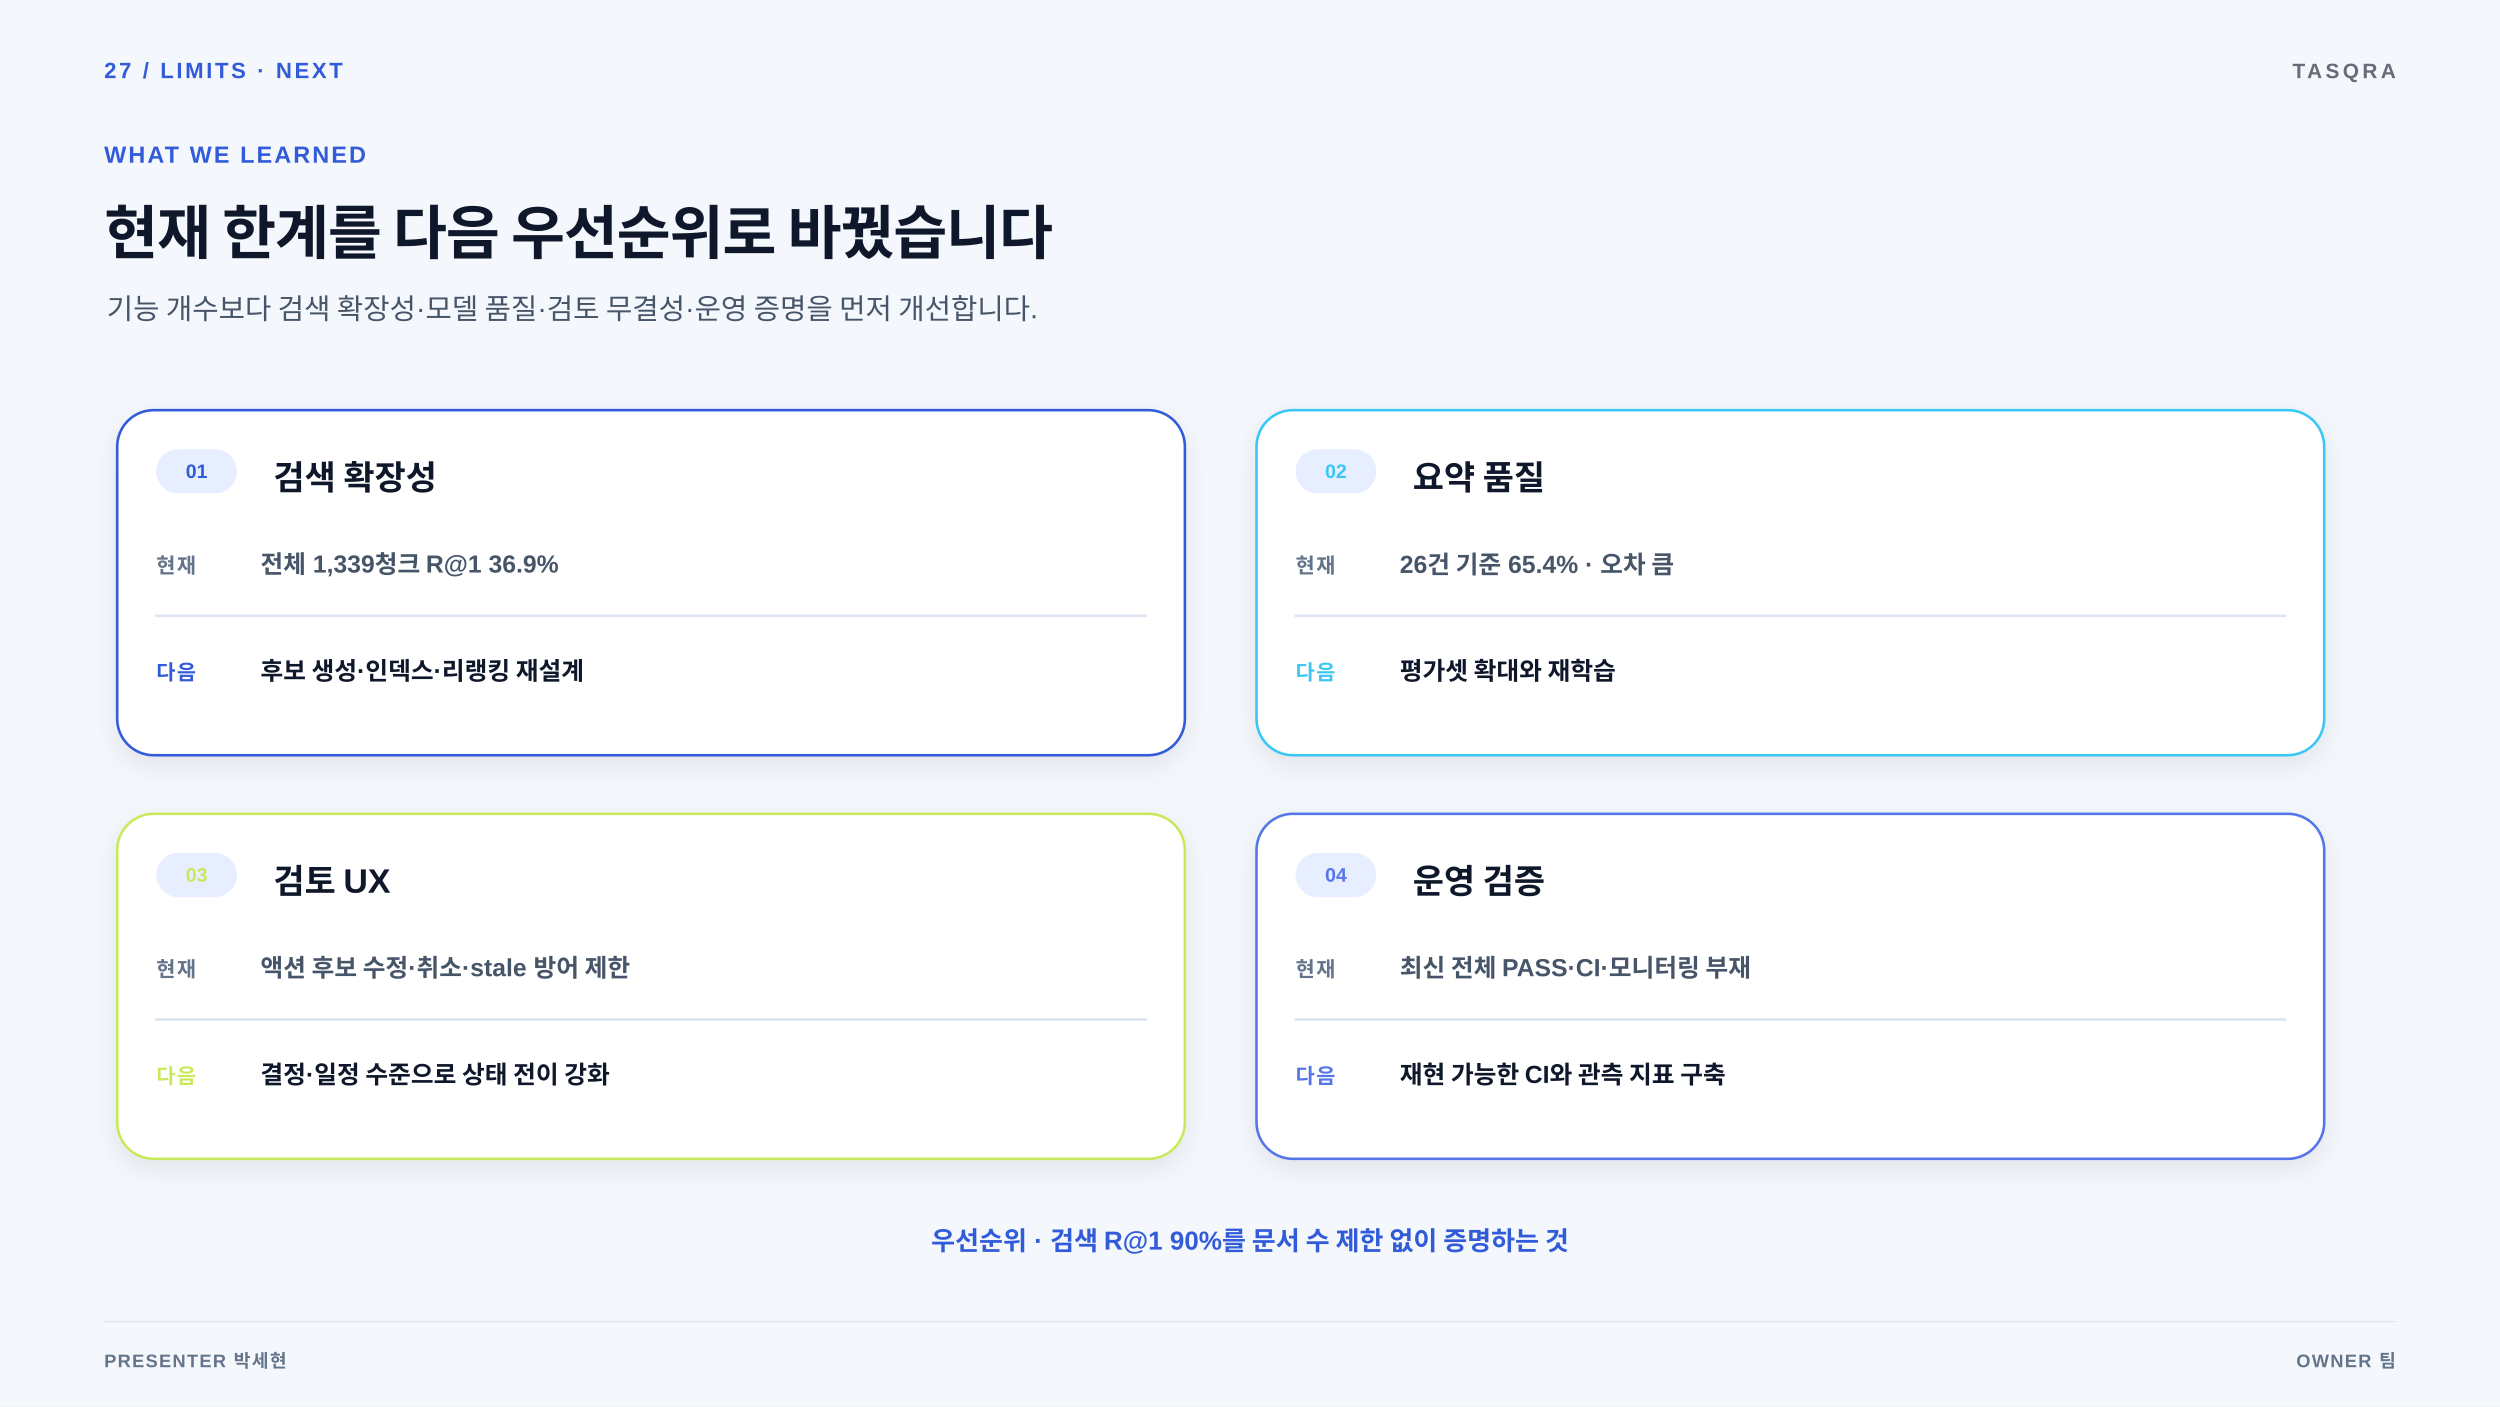
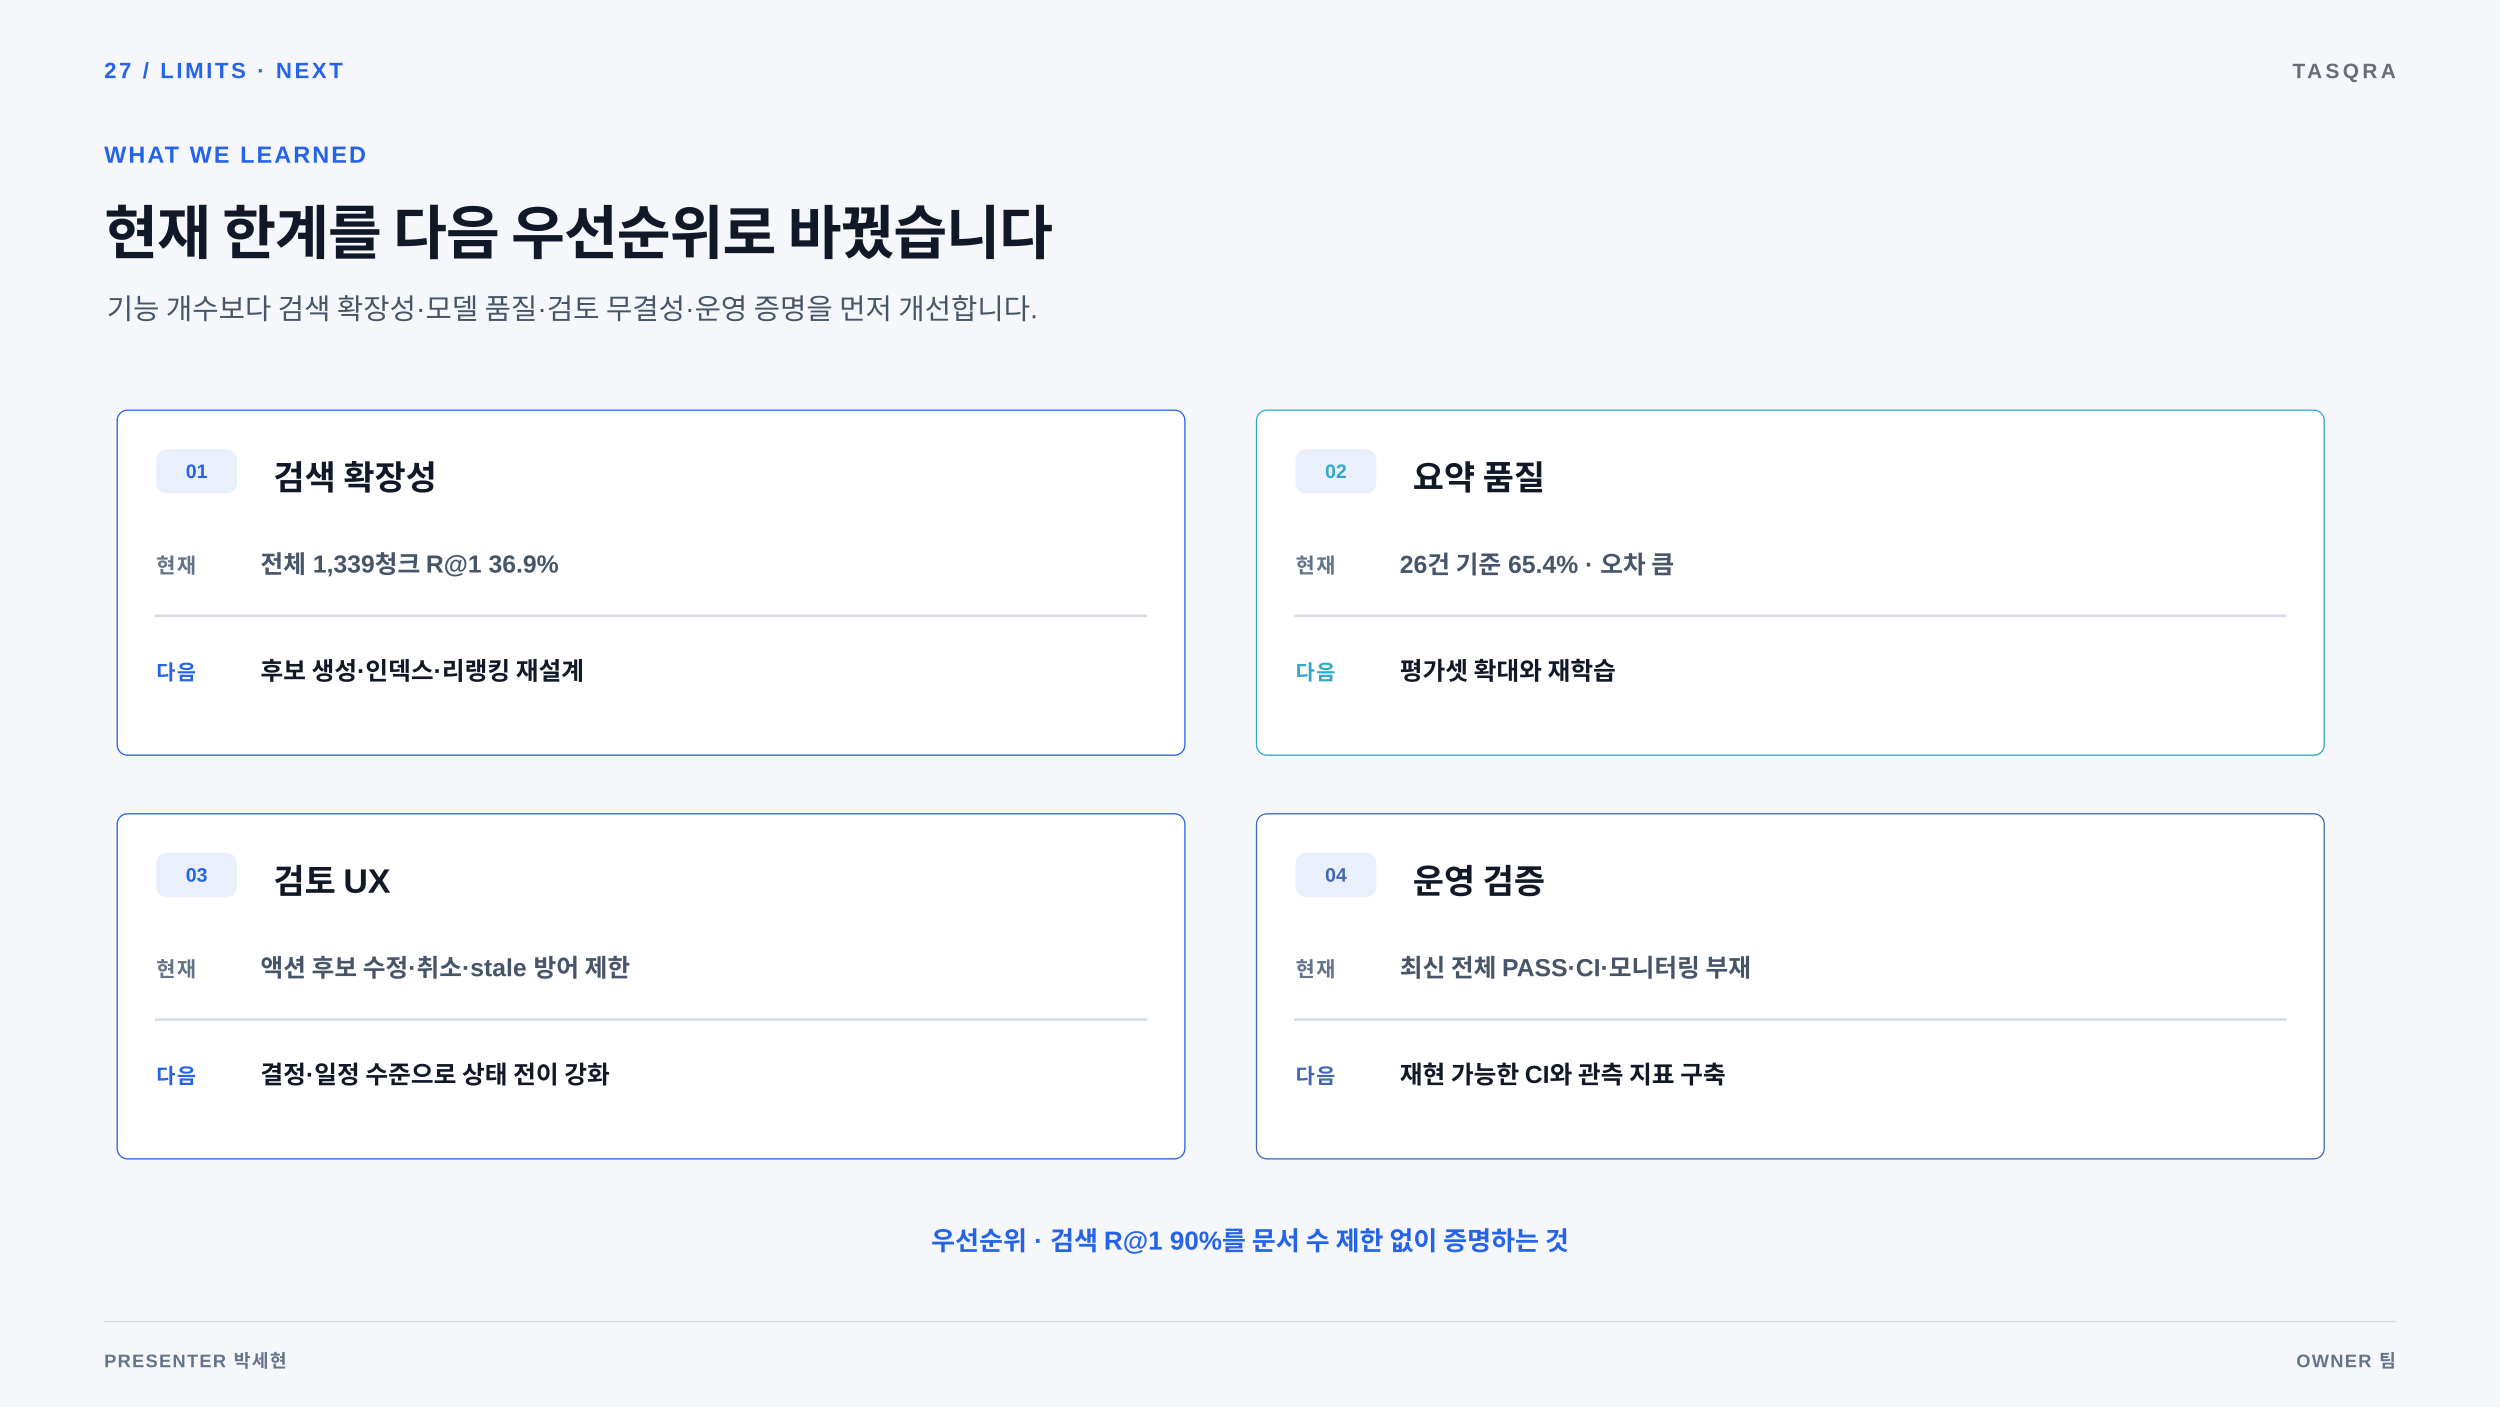
<svg xmlns="http://www.w3.org/2000/svg" width="1920" height="1080" viewBox="0 0 1920 1080">
  <defs>
    <style>@font-face{font-family:NotoKR;src:url("../../포트폴리오/NotoSansKR.ttf") format("truetype");} text{font-family:NotoKR,Arial,sans-serif;}</style>
    <filter id="shadow" x="-20%" y="-20%" width="140%" height="140%">
-       <feDropShadow dx="0" dy="12" stdDeviation="16" flood-color="#0E162F" flood-opacity="0.11" />
+       <feDropShadow dx="0" dy="4" stdDeviation="8" flood-color="#09111F" flood-opacity="0.06" />
    </filter>
    <filter id="softShadow" x="-20%" y="-20%" width="140%" height="140%">
-       <feDropShadow dx="0" dy="7" stdDeviation="10" flood-color="#0E162F" flood-opacity="0.08" />
+       <feDropShadow dx="0" dy="2" stdDeviation="5" flood-color="#09111F" flood-opacity="0.05" />
    </filter>
  </defs>
-   <rect x="0" y="0" width="1920" height="1080" rx="0" fill="#F4F7FC" stroke="none" stroke-width="0" opacity="1" />
-   <text x="80" y="60" font-family="NotoKR, Arial, sans-serif" font-size="17" font-weight="800" font-style="normal" fill="#315BD8" text-anchor="start" letter-spacing="2" opacity="1">27  /  LIMITS · NEXT</text>
-   <text x="1840" y="60" font-family="NotoKR, Arial, sans-serif" font-size="16" font-weight="800" font-style="normal" fill="#0F172A" text-anchor="end" letter-spacing="2.6" opacity="0.62">TASQRA</text>
-   <line x1="80" y1="1015" x2="1840" y2="1015" stroke="#DCE5F1" stroke-width="1" stroke-linecap="round" opacity="1" />
+   <rect x="0" y="0" width="1920" height="1080" rx="0" fill="#F5F7FA" stroke="none" stroke-width="0" opacity="1" />
+   <text x="80" y="60" font-family="NotoKR, Arial, sans-serif" font-size="17" font-weight="800" font-style="normal" fill="#2563EB" text-anchor="start" letter-spacing="2" opacity="1">27  /  LIMITS · NEXT</text>
+   <text x="1840" y="60" font-family="NotoKR, Arial, sans-serif" font-size="16" font-weight="800" font-style="normal" fill="#111827" text-anchor="end" letter-spacing="2.6" opacity="0.62">TASQRA</text>
+   <line x1="80" y1="1015" x2="1840" y2="1015" stroke="#D5DCE7" stroke-width="1" stroke-linecap="square" opacity="1" />
  <text x="80" y="1050" font-family="NotoKR, Arial, sans-serif" font-size="14" font-weight="700" font-style="normal" fill="#64748B" text-anchor="start" letter-spacing="1" opacity="1">PRESENTER  박세현</text>
  <text x="1840" y="1050" font-family="NotoKR, Arial, sans-serif" font-size="14" font-weight="700" font-style="normal" fill="#64748B" text-anchor="end" letter-spacing="1" opacity="1">OWNER  팀</text>
-   <text x="80" y="125" font-family="NotoKR, Arial, sans-serif" font-size="18" font-weight="800" font-style="normal" fill="#315BD8" text-anchor="start" letter-spacing="1.6" opacity="1">WHAT WE LEARNED</text>
-   <text x="80" y="195" font-family="NotoKR, Arial, sans-serif" font-size="45" font-weight="800" font-style="normal" fill="#0F172A" text-anchor="start" letter-spacing="-0.8" opacity="1">현재 한계를 다음 우선순위로 바꿨습니다</text>
+   <text x="80" y="125" font-family="NotoKR, Arial, sans-serif" font-size="18" font-weight="800" font-style="normal" fill="#2563EB" text-anchor="start" letter-spacing="1.6" opacity="1">WHAT WE LEARNED</text>
+   <text x="80" y="195" font-family="NotoKR, Arial, sans-serif" font-size="45" font-weight="800" font-style="normal" fill="#111827" text-anchor="start" letter-spacing="-0.8" opacity="1">현재 한계를 다음 우선순위로 바꿨습니다</text>
  <text x="82" y="245" font-family="NotoKR, Arial, sans-serif" font-size="22" font-weight="500" font-style="normal" fill="#475569" text-anchor="start" letter-spacing="0" opacity="1">기능 개수보다 검색 확장성·모델 품질·검토 무결성·운영 증명을 먼저 개선합니다.</text>
-   <rect x="90" y="315" width="820" height="265" rx="28" fill="#FFFFFF" stroke="#315BD8" stroke-width="2" opacity="1" filter="url(#softShadow)" />
-   <rect x="120" y="345" width="62" height="34" rx="17.0" fill="#E7EEFF" stroke="none" stroke-width="0" opacity="1" />
-   <text x="151.0" y="367.1" font-family="NotoKR, Arial, sans-serif" font-size="15" font-weight="700" font-style="normal" fill="#315BD8" text-anchor="middle" letter-spacing="0" opacity="1">01</text>
-   <text x="210" y="376" font-family="NotoKR, Arial, sans-serif" font-size="26" font-weight="800" font-style="normal" fill="#0F172A" text-anchor="start" letter-spacing="0" opacity="1">검색 확장성</text>
+   <rect x="90" y="315" width="820" height="265" rx="8" fill="#FFFFFF" stroke="#2563EB" stroke-width="1" opacity="1" />
+   <rect x="120" y="345" width="62" height="34" rx="8" fill="#E9EFFB" stroke="none" stroke-width="0" opacity="1" />
+   <text x="151.0" y="367.1" font-family="NotoKR, Arial, sans-serif" font-size="15" font-weight="700" font-style="normal" fill="#2563EB" text-anchor="middle" letter-spacing="0" opacity="1">01</text>
+   <text x="210" y="376" font-family="NotoKR, Arial, sans-serif" font-size="26" font-weight="800" font-style="normal" fill="#111827" text-anchor="start" letter-spacing="0" opacity="1">검색 확장성</text>
  <text x="120" y="440" font-family="NotoKR, Arial, sans-serif" font-size="16" font-weight="800" font-style="normal" fill="#64748B" text-anchor="start" letter-spacing="1.1" opacity="1">현재</text>
  <text x="200" y="440" font-family="NotoKR, Arial, sans-serif" font-size="19" font-weight="600" font-style="normal" fill="#475569" text-anchor="start" letter-spacing="0" opacity="1">전체 1,339청크 R@1 36.9%</text>
-   <line x1="120" y1="473" x2="880" y2="473" stroke="#DCE5F1" stroke-width="2" stroke-linecap="round" opacity="1" />
-   <text x="120" y="522" font-family="NotoKR, Arial, sans-serif" font-size="16" font-weight="800" font-style="normal" fill="#315BD8" text-anchor="start" letter-spacing="1.1" opacity="1">다음</text>
-   <text x="200" y="522" font-family="NotoKR, Arial, sans-serif" font-size="19" font-weight="700" font-style="normal" fill="#0F172A" text-anchor="start" letter-spacing="0" opacity="1">후보 생성·인덱스·리랭킹 재설계</text>
-   <rect x="965" y="315" width="820" height="265" rx="28" fill="#FFFFFF" stroke="#3BC7F4" stroke-width="2" opacity="1" filter="url(#softShadow)" />
-   <rect x="995" y="345" width="62" height="34" rx="17.0" fill="#E7EEFF" stroke="none" stroke-width="0" opacity="1" />
-   <text x="1026.0" y="367.1" font-family="NotoKR, Arial, sans-serif" font-size="15" font-weight="700" font-style="normal" fill="#3BC7F4" text-anchor="middle" letter-spacing="0" opacity="1">02</text>
-   <text x="1085" y="376" font-family="NotoKR, Arial, sans-serif" font-size="26" font-weight="800" font-style="normal" fill="#0F172A" text-anchor="start" letter-spacing="0" opacity="1">요약 품질</text>
+   <line x1="120" y1="473" x2="880" y2="473" stroke="#D5DCE7" stroke-width="2" stroke-linecap="square" opacity="1" />
+   <text x="120" y="522" font-family="NotoKR, Arial, sans-serif" font-size="16" font-weight="800" font-style="normal" fill="#2563EB" text-anchor="start" letter-spacing="1.1" opacity="1">다음</text>
+   <text x="200" y="522" font-family="NotoKR, Arial, sans-serif" font-size="19" font-weight="700" font-style="normal" fill="#111827" text-anchor="start" letter-spacing="0" opacity="1">후보 생성·인덱스·리랭킹 재설계</text>
+   <rect x="965" y="315" width="820" height="265" rx="8" fill="#FFFFFF" stroke="#2FA8CC" stroke-width="1" opacity="1" />
+   <rect x="995" y="345" width="62" height="34" rx="8" fill="#E9EFFB" stroke="none" stroke-width="0" opacity="1" />
+   <text x="1026.0" y="367.1" font-family="NotoKR, Arial, sans-serif" font-size="15" font-weight="700" font-style="normal" fill="#2FA8CC" text-anchor="middle" letter-spacing="0" opacity="1">02</text>
+   <text x="1085" y="376" font-family="NotoKR, Arial, sans-serif" font-size="26" font-weight="800" font-style="normal" fill="#111827" text-anchor="start" letter-spacing="0" opacity="1">요약 품질</text>
  <text x="995" y="440" font-family="NotoKR, Arial, sans-serif" font-size="16" font-weight="800" font-style="normal" fill="#64748B" text-anchor="start" letter-spacing="1.1" opacity="1">현재</text>
  <text x="1075" y="440" font-family="NotoKR, Arial, sans-serif" font-size="19" font-weight="600" font-style="normal" fill="#475569" text-anchor="start" letter-spacing="0" opacity="1">26건 기준 65.4% · 오차 큼</text>
-   <line x1="995" y1="473" x2="1755" y2="473" stroke="#DCE5F1" stroke-width="2" stroke-linecap="round" opacity="1" />
-   <text x="995" y="522" font-family="NotoKR, Arial, sans-serif" font-size="16" font-weight="800" font-style="normal" fill="#3BC7F4" text-anchor="start" letter-spacing="1.1" opacity="1">다음</text>
-   <text x="1075" y="522" font-family="NotoKR, Arial, sans-serif" font-size="19" font-weight="700" font-style="normal" fill="#0F172A" text-anchor="start" letter-spacing="0" opacity="1">평가셋 확대와 재학습</text>
-   <rect x="90" y="625" width="820" height="265" rx="28" fill="#FFFFFF" stroke="#C9E85B" stroke-width="2" opacity="1" filter="url(#softShadow)" />
-   <rect x="120" y="655" width="62" height="34" rx="17.0" fill="#E7EEFF" stroke="none" stroke-width="0" opacity="1" />
-   <text x="151.0" y="677.1" font-family="NotoKR, Arial, sans-serif" font-size="15" font-weight="700" font-style="normal" fill="#C9E85B" text-anchor="middle" letter-spacing="0" opacity="1">03</text>
-   <text x="210" y="686" font-family="NotoKR, Arial, sans-serif" font-size="26" font-weight="800" font-style="normal" fill="#0F172A" text-anchor="start" letter-spacing="0" opacity="1">검토 UX</text>
+   <line x1="995" y1="473" x2="1755" y2="473" stroke="#D5DCE7" stroke-width="2" stroke-linecap="square" opacity="1" />
+   <text x="995" y="522" font-family="NotoKR, Arial, sans-serif" font-size="16" font-weight="800" font-style="normal" fill="#2FA8CC" text-anchor="start" letter-spacing="1.1" opacity="1">다음</text>
+   <text x="1075" y="522" font-family="NotoKR, Arial, sans-serif" font-size="19" font-weight="700" font-style="normal" fill="#111827" text-anchor="start" letter-spacing="0" opacity="1">평가셋 확대와 재학습</text>
+   <rect x="90" y="625" width="820" height="265" rx="8" fill="#FFFFFF" stroke="#2563EB" stroke-width="1" opacity="1" />
+   <rect x="120" y="655" width="62" height="34" rx="8" fill="#E9EFFB" stroke="none" stroke-width="0" opacity="1" />
+   <text x="151.0" y="677.1" font-family="NotoKR, Arial, sans-serif" font-size="15" font-weight="700" font-style="normal" fill="#2563EB" text-anchor="middle" letter-spacing="0" opacity="1">03</text>
+   <text x="210" y="686" font-family="NotoKR, Arial, sans-serif" font-size="26" font-weight="800" font-style="normal" fill="#111827" text-anchor="start" letter-spacing="0" opacity="1">검토 UX</text>
  <text x="120" y="750" font-family="NotoKR, Arial, sans-serif" font-size="16" font-weight="800" font-style="normal" fill="#64748B" text-anchor="start" letter-spacing="1.1" opacity="1">현재</text>
  <text x="200" y="750" font-family="NotoKR, Arial, sans-serif" font-size="19" font-weight="600" font-style="normal" fill="#475569" text-anchor="start" letter-spacing="0" opacity="1">액션 후보 수정·취소·stale 방어 제한</text>
-   <line x1="120" y1="783" x2="880" y2="783" stroke="#DCE5F1" stroke-width="2" stroke-linecap="round" opacity="1" />
-   <text x="120" y="832" font-family="NotoKR, Arial, sans-serif" font-size="16" font-weight="800" font-style="normal" fill="#C9E85B" text-anchor="start" letter-spacing="1.1" opacity="1">다음</text>
-   <text x="200" y="832" font-family="NotoKR, Arial, sans-serif" font-size="19" font-weight="700" font-style="normal" fill="#0F172A" text-anchor="start" letter-spacing="0" opacity="1">결정·일정 수준으로 상태 전이 강화</text>
-   <rect x="965" y="625" width="820" height="265" rx="28" fill="#FFFFFF" stroke="#5576E8" stroke-width="2" opacity="1" filter="url(#softShadow)" />
-   <rect x="995" y="655" width="62" height="34" rx="17.0" fill="#E7EEFF" stroke="none" stroke-width="0" opacity="1" />
-   <text x="1026.0" y="677.1" font-family="NotoKR, Arial, sans-serif" font-size="15" font-weight="700" font-style="normal" fill="#5576E8" text-anchor="middle" letter-spacing="0" opacity="1">04</text>
-   <text x="1085" y="686" font-family="NotoKR, Arial, sans-serif" font-size="26" font-weight="800" font-style="normal" fill="#0F172A" text-anchor="start" letter-spacing="0" opacity="1">운영 검증</text>
+   <line x1="120" y1="783" x2="880" y2="783" stroke="#D5DCE7" stroke-width="2" stroke-linecap="square" opacity="1" />
+   <text x="120" y="832" font-family="NotoKR, Arial, sans-serif" font-size="16" font-weight="800" font-style="normal" fill="#2563EB" text-anchor="start" letter-spacing="1.1" opacity="1">다음</text>
+   <text x="200" y="832" font-family="NotoKR, Arial, sans-serif" font-size="19" font-weight="700" font-style="normal" fill="#111827" text-anchor="start" letter-spacing="0" opacity="1">결정·일정 수준으로 상태 전이 강화</text>
+   <rect x="965" y="625" width="820" height="265" rx="8" fill="#FFFFFF" stroke="#4267B2" stroke-width="1" opacity="1" />
+   <rect x="995" y="655" width="62" height="34" rx="8" fill="#E9EFFB" stroke="none" stroke-width="0" opacity="1" />
+   <text x="1026.0" y="677.1" font-family="NotoKR, Arial, sans-serif" font-size="15" font-weight="700" font-style="normal" fill="#4267B2" text-anchor="middle" letter-spacing="0" opacity="1">04</text>
+   <text x="1085" y="686" font-family="NotoKR, Arial, sans-serif" font-size="26" font-weight="800" font-style="normal" fill="#111827" text-anchor="start" letter-spacing="0" opacity="1">운영 검증</text>
  <text x="995" y="750" font-family="NotoKR, Arial, sans-serif" font-size="16" font-weight="800" font-style="normal" fill="#64748B" text-anchor="start" letter-spacing="1.1" opacity="1">현재</text>
  <text x="1075" y="750" font-family="NotoKR, Arial, sans-serif" font-size="19" font-weight="600" font-style="normal" fill="#475569" text-anchor="start" letter-spacing="0" opacity="1">최신 전체 PASS·CI·모니터링 부재</text>
-   <line x1="995" y1="783" x2="1755" y2="783" stroke="#DCE5F1" stroke-width="2" stroke-linecap="round" opacity="1" />
-   <text x="995" y="832" font-family="NotoKR, Arial, sans-serif" font-size="16" font-weight="800" font-style="normal" fill="#5576E8" text-anchor="start" letter-spacing="1.1" opacity="1">다음</text>
-   <text x="1075" y="832" font-family="NotoKR, Arial, sans-serif" font-size="19" font-weight="700" font-style="normal" fill="#0F172A" text-anchor="start" letter-spacing="0" opacity="1">재현 가능한 CI와 관측 지표 구축</text>
-   <text x="960" y="960" font-family="NotoKR, Arial, sans-serif" font-size="20" font-weight="800" font-style="normal" fill="#315BD8" text-anchor="middle" letter-spacing="0" opacity="1">우선순위  ·  검색 R@1 90%를 문서 수 제한 없이 증명하는 것</text>
+   <line x1="995" y1="783" x2="1755" y2="783" stroke="#D5DCE7" stroke-width="2" stroke-linecap="square" opacity="1" />
+   <text x="995" y="832" font-family="NotoKR, Arial, sans-serif" font-size="16" font-weight="800" font-style="normal" fill="#4267B2" text-anchor="start" letter-spacing="1.1" opacity="1">다음</text>
+   <text x="1075" y="832" font-family="NotoKR, Arial, sans-serif" font-size="19" font-weight="700" font-style="normal" fill="#111827" text-anchor="start" letter-spacing="0" opacity="1">재현 가능한 CI와 관측 지표 구축</text>
+   <text x="960" y="960" font-family="NotoKR, Arial, sans-serif" font-size="20" font-weight="800" font-style="normal" fill="#2563EB" text-anchor="middle" letter-spacing="0" opacity="1">우선순위  ·  검색 R@1 90%를 문서 수 제한 없이 증명하는 것</text>
</svg>
